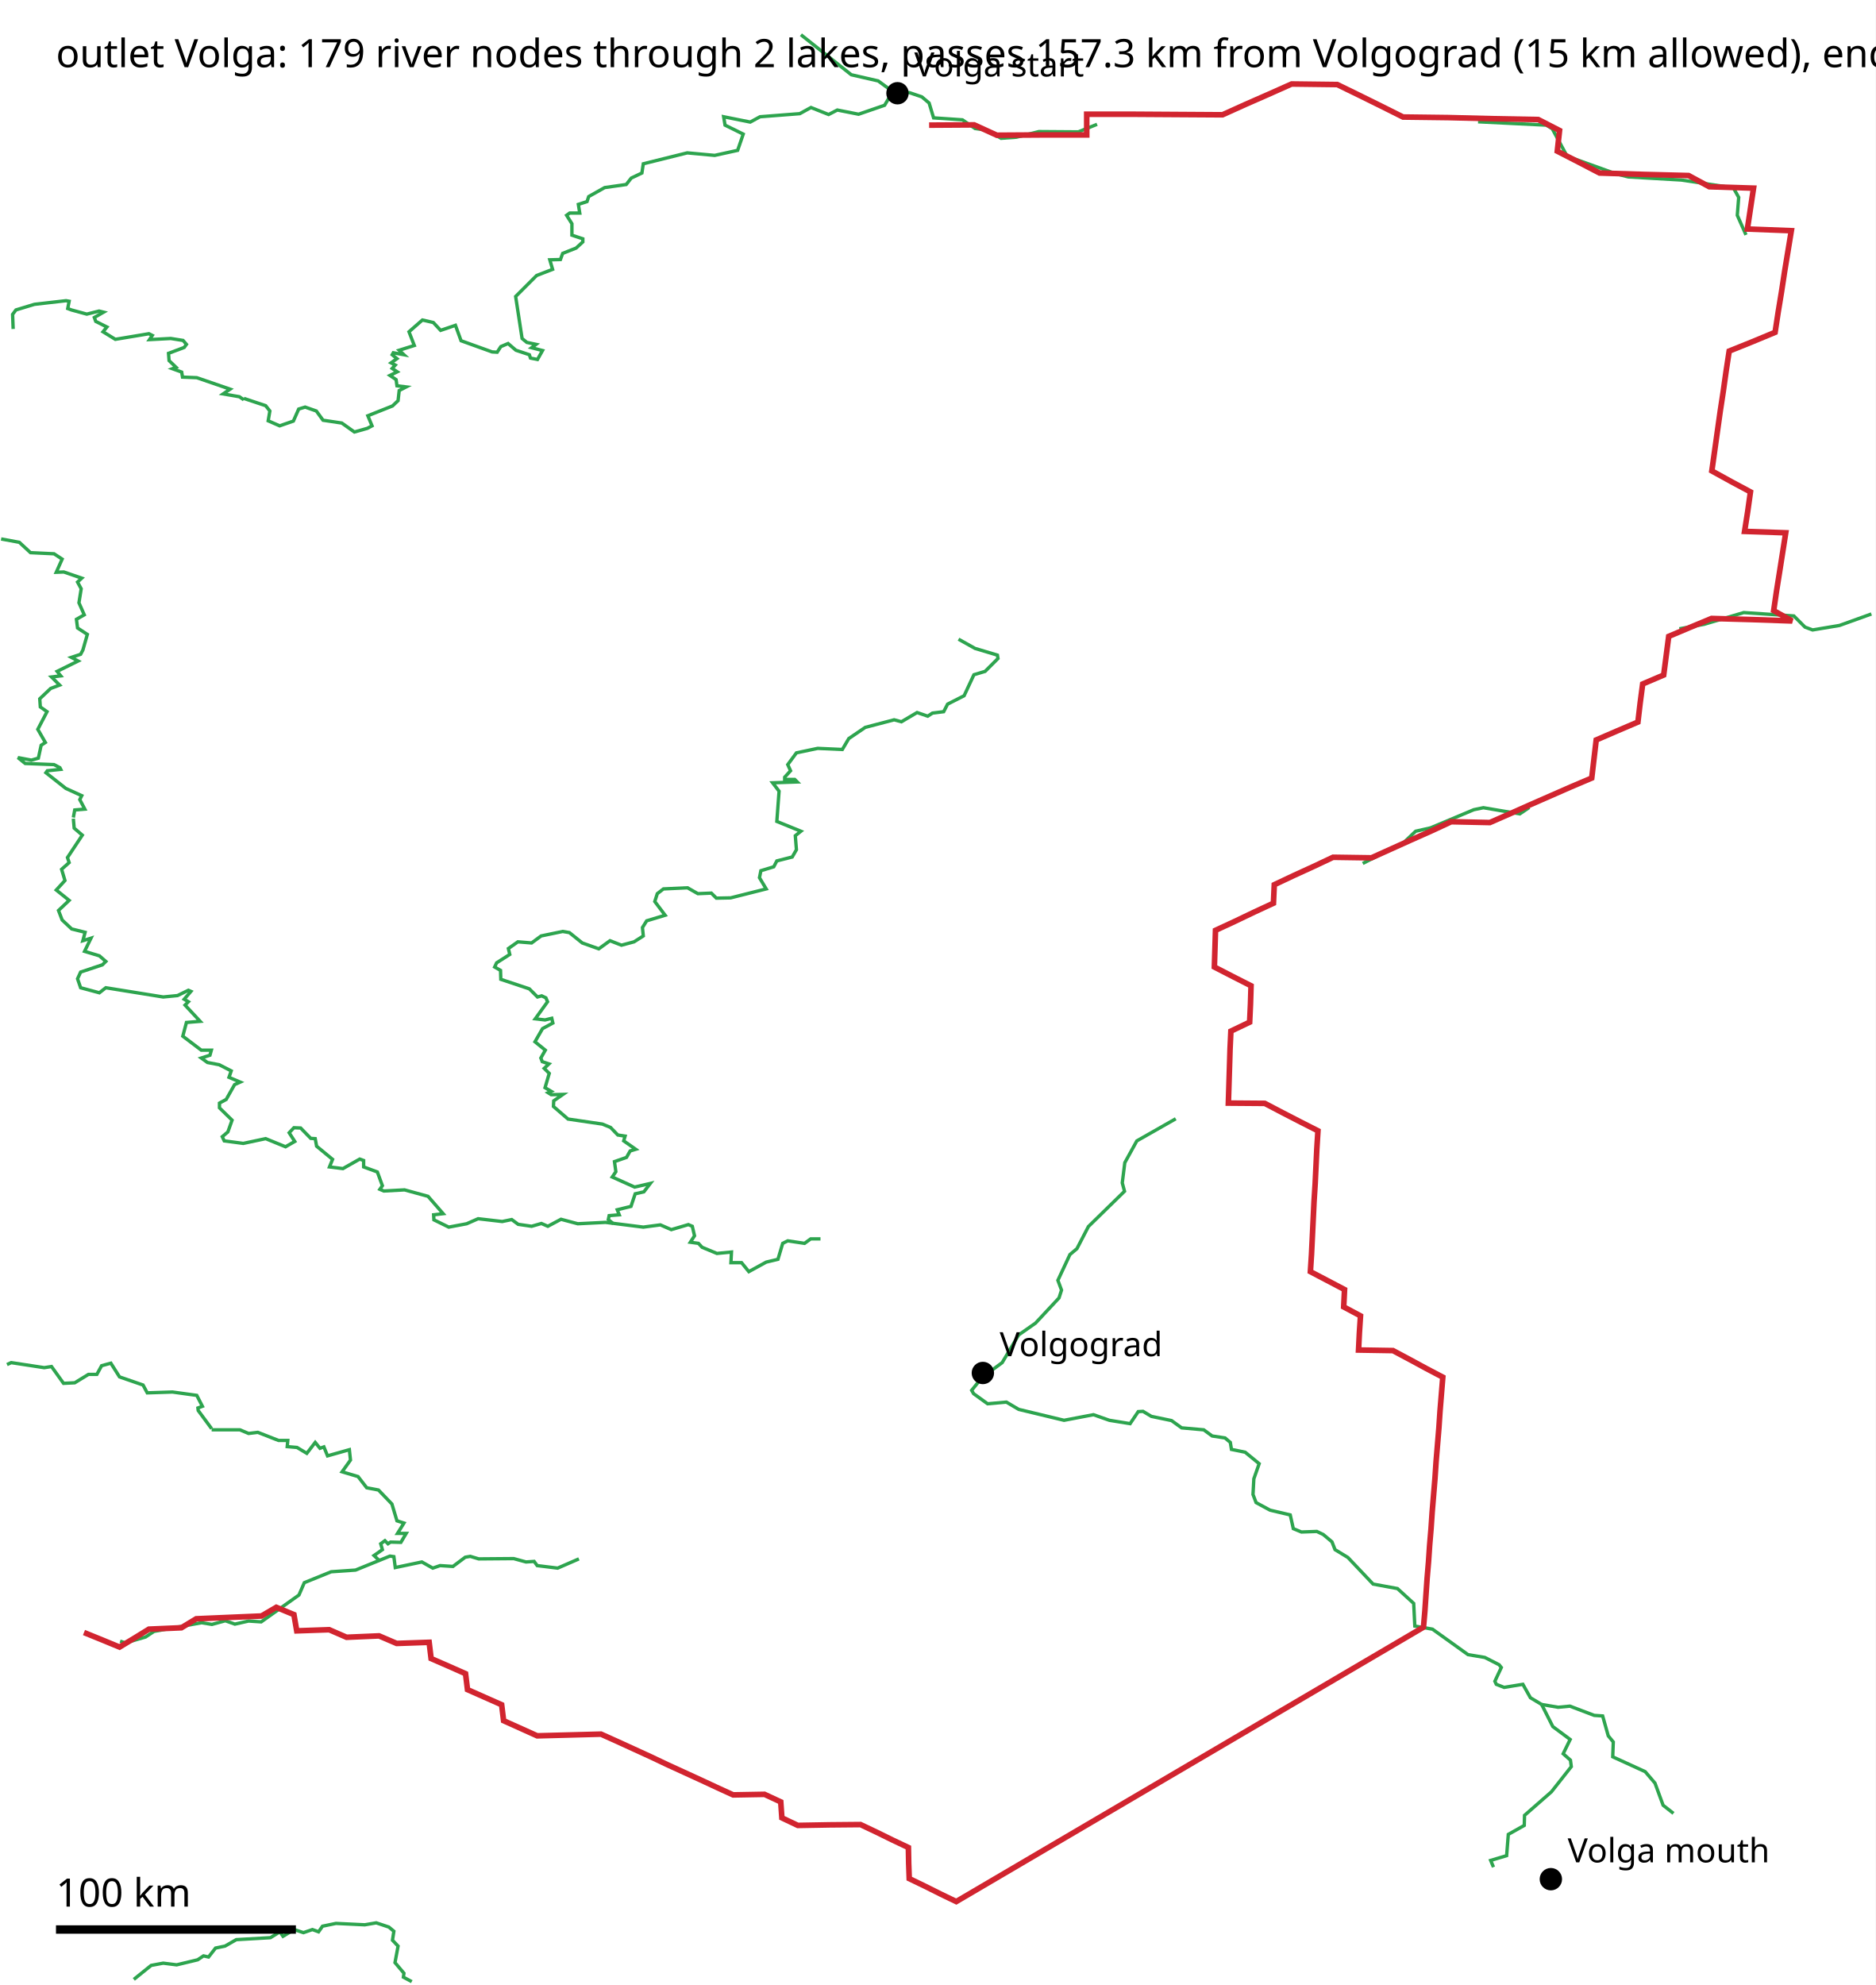
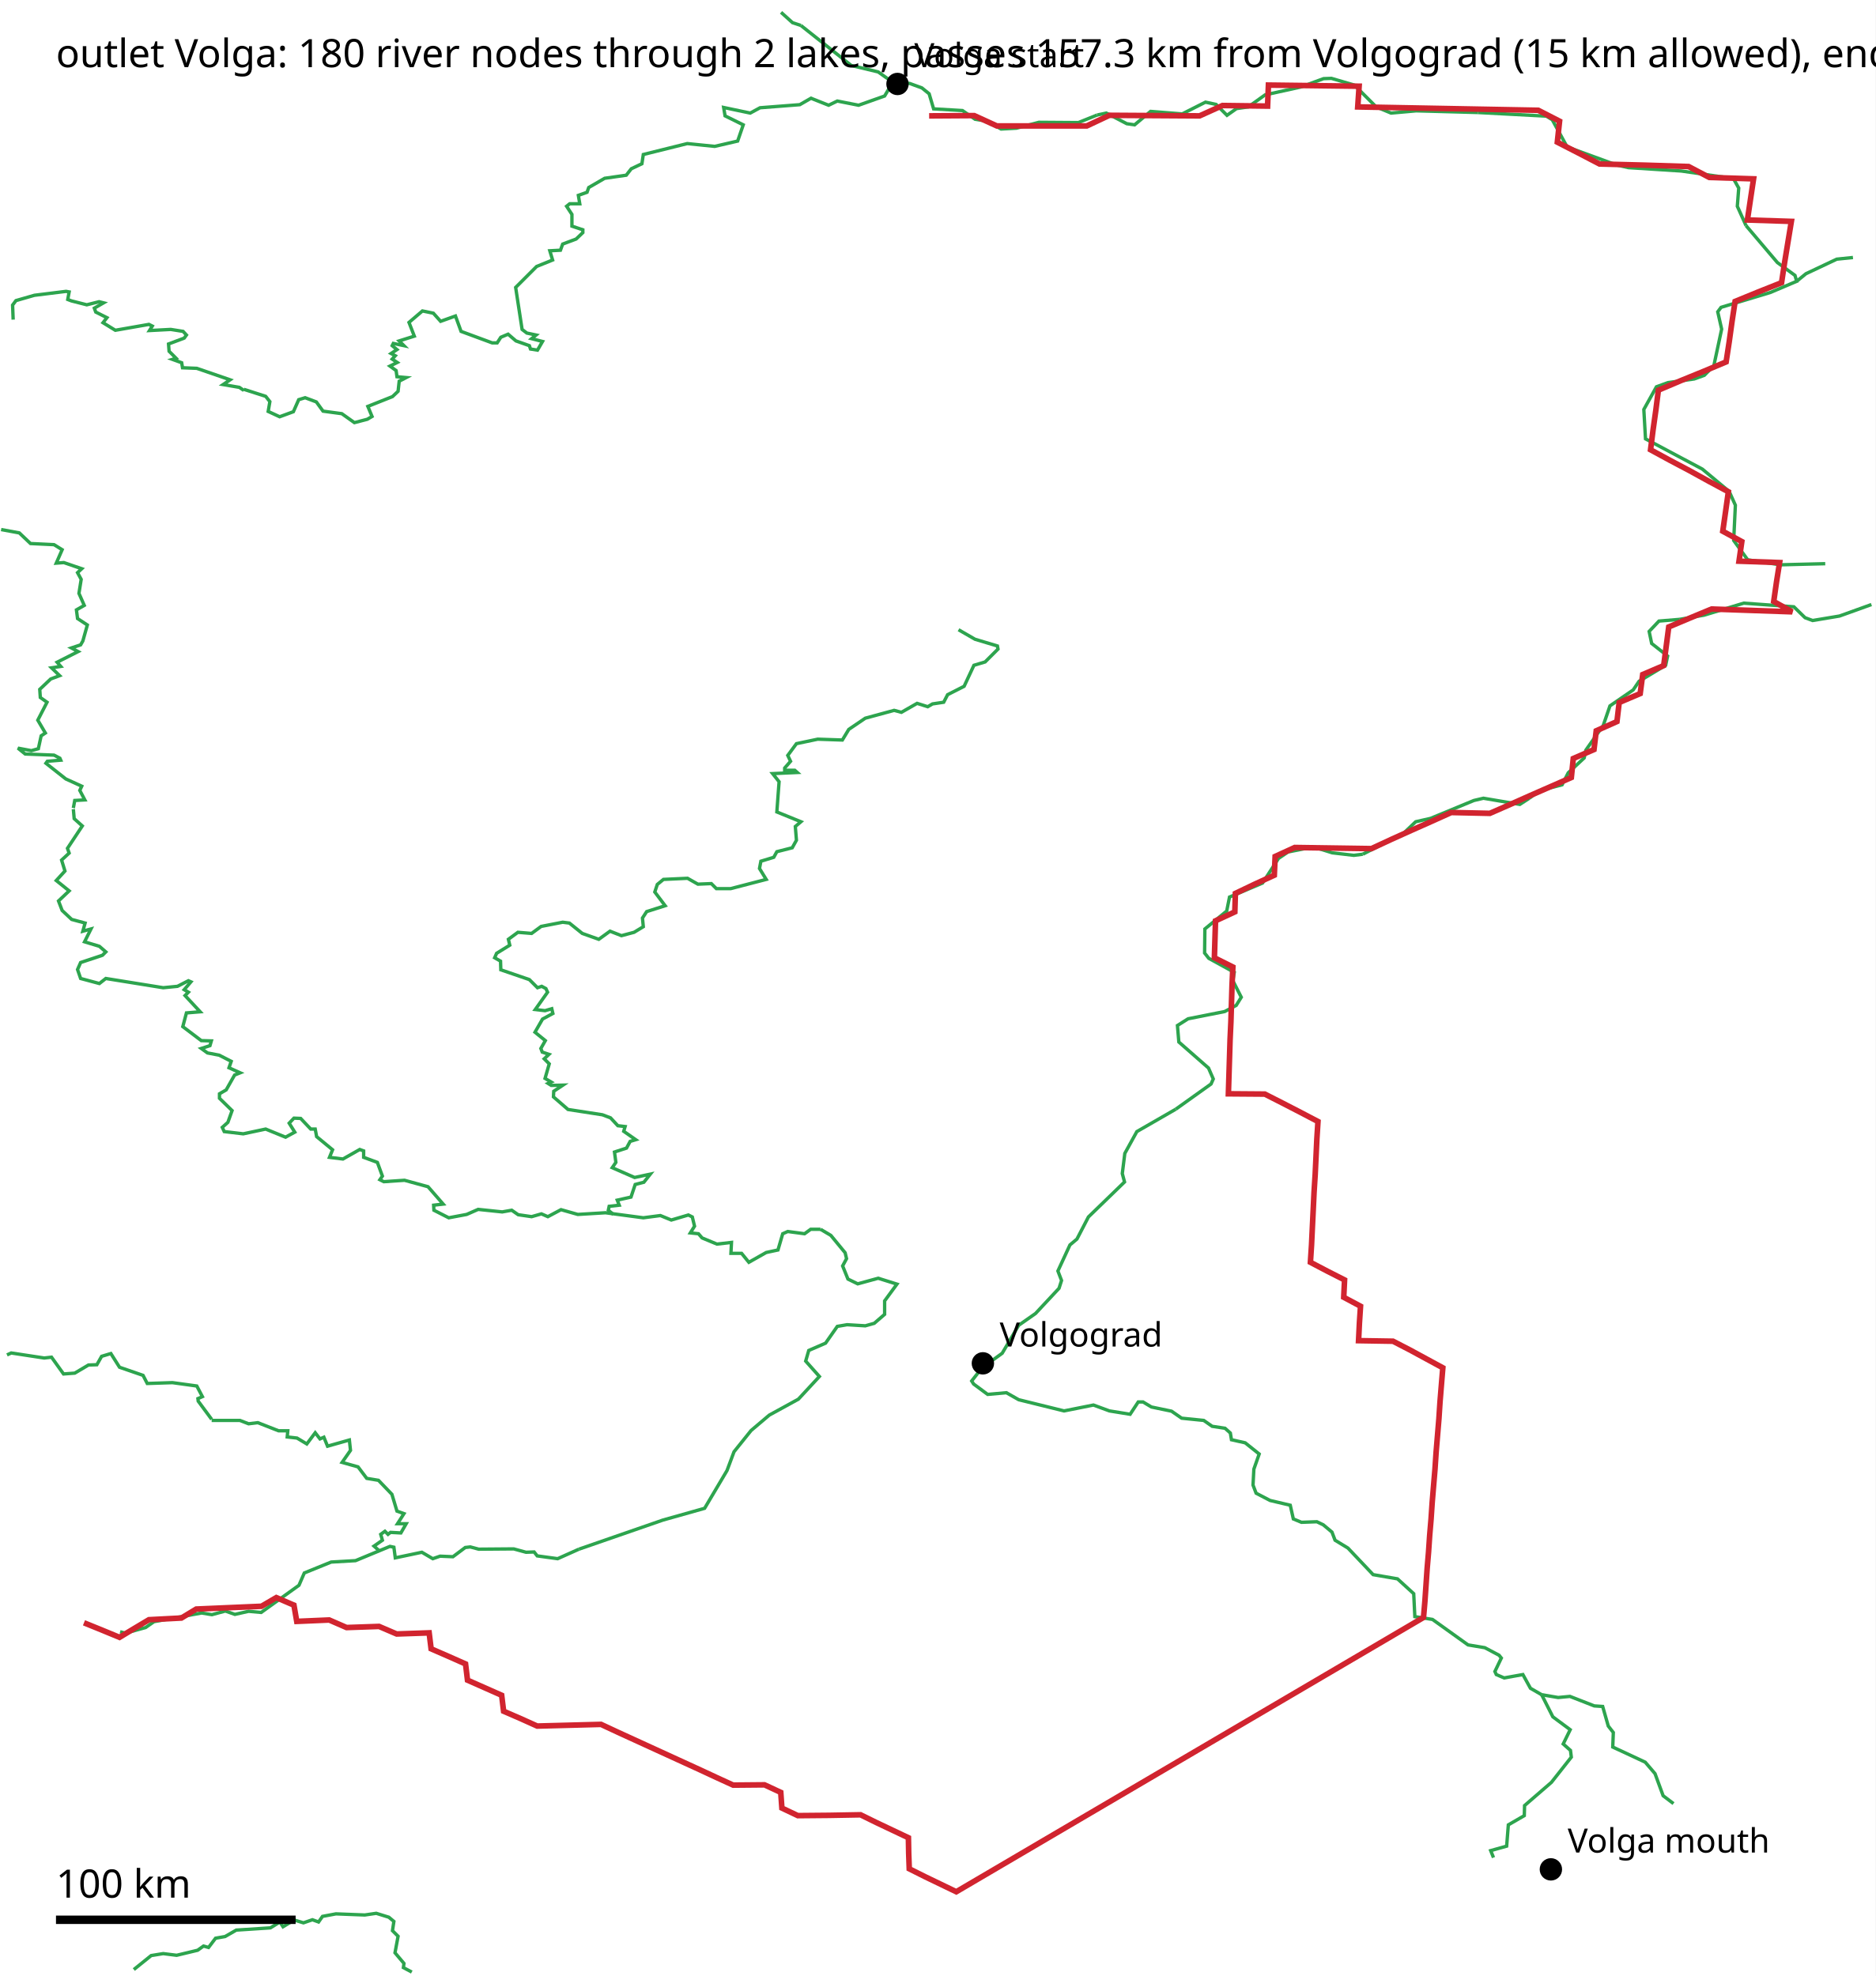
- <svg xmlns="http://www.w3.org/2000/svg" width="670" height="709" viewBox="0 0 670 709">
+ <svg xmlns="http://www.w3.org/2000/svg" width="670" height="706" viewBox="0 0 670 706">
  <rect width="100%" height="100%" fill="#ffffff" />
-   <polyline fill="none" stroke="#2da44e" stroke-width="1.2" points="0.4,192.5 6.9,193.7 10.9,197.4 19.3,197.8 22.2,199.7 20.1,204.4 22.8,204.3 29.2,206.5 27.7,207.9 29.0,210.3 28.2,215.3 30.1,219.6 27.3,221.2 27.7,224.3 31.2,226.6 29.6,232.2 28.8,233.7 25.5,234.8 27.9,236.1 20.4,239.8 21.7,241.4 18.4,241.8 21.3,244.7 18.1,245.9 14.2,249.6 14.4,252.5 16.8,254.2 13.5,260.5 16.2,265.2 14.7,266.2 13.7,270.8 11.2,271.5 6.4,270.6 9.0,272.7 19.3,273.1 21.4,274.2 21.7,274.8 16.9,275.3 16.4,276.0 23.5,281.6 29.2,284.2 28.5,285.6 30.3,289.0 26.7,289.3 26.2,292.0" />
-   <polyline fill="none" stroke="#2da44e" stroke-width="1.2" points="26.2,292.4 26.5,295.8 29.4,298.3 24.1,306.3 24.7,308.1 22.0,310.5 23.2,314.5 20.1,317.9 24.7,321.6 20.9,325.2 22.2,328.6 25.6,331.8 30.4,333.0 29.6,336.0 32.5,335.1 30.2,339.8 35.5,341.4 37.8,343.4 36.6,344.6 28.8,347.2 27.7,349.6 28.8,352.8 35.5,354.6 37.8,352.8 58.3,356.1 63.4,355.6 67.3,353.7 68.2,354.1 65.8,356.9 67.3,357.8 66.1,359.0 71.5,364.8 66.6,365.2 65.3,370.1 71.9,375.1 75.5,375.1 75.0,376.9 71.9,377.9 74.1,379.5 78.3,380.3 82.6,382.5 81.8,384.8 85.8,386.5 83.8,387.4 80.8,392.7 78.4,394.0 78.4,395.7 82.9,400.1 81.4,404.3 79.4,406.0 80.1,407.5 86.9,408.4 94.9,406.7 102.0,409.6 105.3,407.7 103.3,404.6 105.0,402.8 107.4,402.9 111.0,406.6 112.6,406.7 113.1,409.4 118.8,414.1 117.7,416.8 122.5,417.4 128.5,414.0 129.9,414.5 129.9,416.8 134.8,418.6 136.6,423.5 135.7,424.8 137.1,425.4 144.5,425.0 152.9,427.3 158.3,433.5 154.9,433.9 155.0,435.7 160.3,438.3 166.7,437.1 170.8,435.3 179.4,436.3 182.8,435.6 185.1,437.3 189.9,438.0 193.4,437.0 195.7,438.0 200.4,435.5 206.4,437.1 216.3,436.6 229.8,438.3 235.9,437.5 239.8,439.2 245.9,437.4 247.3,438.0 248.1,441.4 246.6,443.7 249.5,444.1 250.8,445.5 256.1,447.7 261.3,447.2 261.1,451.0 264.9,451.0 267.5,454.2 273.7,450.8 277.9,449.8 279.6,444.1 281.4,443.2 287.4,444.1 289.6,442.5 293.1,442.5" />
-   <polyline fill="none" stroke="#2da44e" stroke-width="1.2" points="206.8,556.8 199.2,560.1 191.9,559.2 190.8,557.7 187.9,557.9 183.5,556.7 171.0,556.8 168.0,555.9 166.2,556.2 161.8,559.5 157.2,559.2 154.6,560.1 150.7,557.9 141.2,559.9 140.7,556.0 139.3,555.8 127.0,560.8 118.3,561.4 108.7,565.3 106.8,569.7 93.3,579.3 88.8,579.0 83.9,580.1 80.5,578.9 75.7,580.2 72.0,579.6 55.0,582.7 52.0,584.7 44.8,586.8 42.9,586.2" />
-   <polyline fill="none" stroke="#2da44e" stroke-width="1.2" points="2.5,487.4 4.0,486.7 15.8,488.5 18.4,488.1 22.7,494.1 26.7,493.9 31.6,490.9 34.6,490.9 36.3,487.8 39.6,486.9 42.7,491.8 51.1,494.7 52.6,497.5 61.6,497.2 70.3,498.4 72.3,502.3 70.7,502.9 70.8,503.8 75.6,510.3" />
-   <polyline fill="none" stroke="#2da44e" stroke-width="1.2" points="75.6,510.7 85.7,510.7 88.8,512.0 92.1,511.6 99.5,514.5 102.8,514.5 102.6,516.7 106.1,517.0 109.6,519.1 112.6,515.2 114.3,517.3 115.7,516.8 117.0,520.0 124.8,517.8 125.2,521.5 122.2,525.7 127.9,527.4 131.0,531.4 135.2,532.2 140.0,537.2 141.8,543.2 144.3,544.0 142.0,547.7 145.1,547.7 143.2,550.9 139.5,550.8 138.6,551.4 137.5,550.3 136.0,551.4 136.6,553.5 133.6,555.6 135.7,557.6" />
-   <polyline fill="none" stroke="#2da44e" stroke-width="1.2" points="4.7,117.5 4.5,112.3 5.7,110.7 12.3,108.7 23.6,107.4 24.7,107.6 24.2,110.2 25.5,110.7 31.0,112.2 35.4,111.1 37.0,111.5 33.7,113.4 34.2,114.8 38.2,116.8 36.8,118.5 41.2,121.2 53.2,119.2 54.4,119.8 53.4,121.3 61.0,120.9 65.4,121.6 66.6,123.0 65.8,124.1 60.2,126.2 60.4,128.8 62.9,131.2 61.6,131.7 64.9,132.9 65.2,134.7 70.3,134.9 82.2,139.0 79.7,140.7 85.5,141.7 87.1,142.8" />
-   <polyline fill="none" stroke="#2da44e" stroke-width="1.2" points="87.1,142.3 94.9,144.9 96.4,146.8 95.8,150.3 99.9,152.1 104.8,150.4 106.7,146.1 109.0,145.4 113.0,146.8 115.4,150.1 122.1,151.1 126.6,154.3 131.2,153.0 132.9,152.1 131.4,148.5 140.2,145.0 142.2,143.1 142.6,139.5 145.1,138.2 141.8,137.8 141.5,135.6 139.3,134.1 141.9,132.8 140.1,131.6 141.2,130.4 139.7,129.6 141.8,128.1 140.1,126.7 140.5,126.0 144.3,126.7 142.6,125.1 148.0,123.4 146.1,118.5 150.9,114.3 154.8,115.2 157.4,118.0 162.7,116.2 164.7,121.7 175.8,125.7 177.6,125.8 178.9,123.8 181.5,122.7 184.3,125.1 189.1,126.7 189.5,127.9 192.0,128.4 193.8,125.2 189.9,124.2 191.5,123.0 188.2,122.3 186.5,120.9 184.2,105.9 191.7,98.4 197.4,96.2 196.4,92.8 200.2,92.7 201.0,90.5 205.8,88.6 208.2,86.4 208.2,85.3 204.3,84.0 204.3,79.9 202.4,76.9 203.5,76.1 207.1,76.1 206.6,73.0 209.7,72.0 210.3,70.2 216.0,67.0 223.7,65.9 225.5,63.6 229.3,61.8 229.8,58.5 245.5,54.6 255.3,55.5 263.5,53.7 265.5,47.9 259.0,44.7 258.5,41.7 268.0,43.6 271.5,41.7 285.7,40.6 289.7,38.4 296.0,40.9 299.1,39.3 306.7,40.8 316.0,37.6 318.9,32.7" />
-   <polyline fill="none" stroke="#2da44e" stroke-width="1.2" points="342.4,228.3 348.3,231.6 356.3,234.0 356.5,235.2 351.9,239.8 347.9,241.0 344.4,248.5 338.5,251.5 337.1,254.2 333.1,254.7 331.4,255.8 327.6,254.5 322.0,257.8 319.4,257.1 309.1,259.8 303.2,263.8 300.9,267.7 292.1,267.3 284.5,268.9 281.4,273.1 282.4,275.3 280.3,277.6 280.3,278.4 283.9,278.4 284.8,279.3 276.0,279.6 278.3,282.6 277.5,293.4 286.1,296.9 284.1,298.5 284.5,303.5 283.0,306.1 277.5,307.5 276.4,309.6 271.8,311.0 271.3,313.5 273.7,317.5 261.0,320.7 255.9,320.8 254.1,319.0 249.3,319.2 245.6,317.1 237.0,317.5 234.8,319.2 233.9,322.0 237.6,326.9 231.0,328.9 229.5,331.3 229.8,334.3 226.5,336.4 222.0,337.6 217.9,336.0 213.9,338.9 208.0,336.8 203.4,333.1 201.0,332.7 193.3,334.3 189.9,336.8 185.0,336.4 181.6,338.8 182.1,340.9 177.4,343.9 176.7,345.4 178.8,346.6 178.9,349.8 189.1,353.2 192.0,356.1 193.5,355.7 195.0,356.4 195.6,357.8 191.2,363.9 194.7,364.3 197.1,363.7 197.5,365.4 193.8,367.4 191.1,372.1 194.8,375.1 193.2,377.9 193.7,379.2 196.1,380.0 194.4,381.6 196.2,383.4 194.7,388.5 196.9,389.8 195.8,390.3 196.9,391.0 201.1,390.9 197.8,393.2 197.7,395.2 202.9,399.7 215.2,401.5 218.1,402.7 220.7,405.4 223.3,405.8 222.8,407.5 227.1,410.5 225.1,411.1 223.8,413.4 219.5,414.9 220.0,418.5 218.7,420.4 226.7,424.0 232.3,422.7 230.0,425.7 226.9,426.4 225.4,430.9 220.5,432.1 221.2,433.9 217.6,434.2 217.3,435.6 219.1,437.1" />
-   <polyline fill="none" stroke="#2da44e" stroke-width="1.2" points="147.1,707.8 144.1,706.2 144.3,704.8 141.1,701.0 142.2,695.1 140.2,693.0 140.7,689.8 138.9,688.3 134.4,686.8 130.3,687.5 120.0,687.0 115.2,688.0 113.8,690.0 111.6,689.2 108.4,690.3 105.1,689.2 101.1,691.6 100.0,690.0 96.6,692.1 84.4,692.8 80.4,695.1 77.0,695.8 74.5,699.0 72.7,698.6 70.6,700.0 63.1,701.8 58.3,701.2 54.0,702.0 47.8,707.0" />
-   <polyline fill="none" stroke="#2da44e" stroke-width="1.2" points="286.1,12.4 304.1,26.7 313.7,28.9 318.9,32.7 324.9,33.1 329.3,34.6 331.9,36.8 333.5,42.1 343.8,42.8 348.3,45.9 352.6,46.5 357.6,49.4 363.1,49.0 371.1,47.0 385.2,47.1 391.9,44.4" />
-   <polyline fill="none" stroke="#2da44e" stroke-width="1.2" points="528.0,43.5 552.4,44.7 554.5,46.0 559.8,55.8 577.3,62.1 581.7,63.2 600.6,64.3 619.2,67.1 621.1,70.5 620.6,76.9 623.7,83.9" />
-   <polyline fill="none" stroke="#2da44e" stroke-width="1.2" points="668.5,219.3 657.1,223.4 647.5,225.0 644.8,224.0 640.8,220.0 622.9,218.8 608.7,223.0 599.9,224.6" />
-   <polyline fill="none" stroke="#2da44e" stroke-width="1.2" points="486.8,308.4 501.4,301.0 505.7,296.9 511.0,295.7 526.5,289.2 529.9,288.5 542.9,290.7 546.3,288.4" />
-   <polyline fill="none" stroke="#2da44e" stroke-width="1.2" points="420.0,399.6 406.1,407.5 401.8,415.3 400.9,422.5 401.7,425.5 388.8,438.1 384.7,446.0 382.2,448.1 377.9,457.3 379.2,460.8 378.3,463.6 369.9,472.6 363.9,476.8 358.0,486.7 350.8,492.0 347.1,496.6 347.8,497.8 352.8,501.4 359.5,500.8 363.9,503.4 380.1,507.3 390.6,505.3 396.3,507.3 403.7,508.5 406.6,504.2 408.3,504.1 411.3,505.9 418.5,507.4 422.1,510.0 430.0,510.7 433.0,512.9 437.6,513.6 439.5,515.2 439.9,517.7 444.8,518.7 449.8,522.8 447.9,528.2 447.6,533.8 448.7,536.7 453.7,539.4 460.9,541.1 462.0,546.0 464.9,547.2 470.4,547.0 472.7,548.1 475.8,550.7 476.9,553.5 481.5,556.3 490.5,565.8 499.2,567.4 505.0,572.7 505.4,580.8 511.7,581.9 524.4,591.0 530.4,592.0 535.5,594.6 536.3,595.6 534.0,600.5 534.5,601.6 537.3,602.7 544.0,601.6 546.7,606.4 550.7,608.8" />
-   <polyline fill="none" stroke="#2da44e" stroke-width="1.2" points="550.7,608.8 556.6,609.8 560.8,609.4 569.5,612.7 572.5,612.9 574.5,620.0 576.3,622.2 576.1,627.5 587.7,632.8 591.2,636.9 594.1,644.8 597.8,647.7" />
-   <polyline fill="none" stroke="#2da44e" stroke-width="1.2" points="550.7,608.8 554.7,616.7 560.9,621.3 558.4,626.4 561.0,628.7 561.3,631.0 554.2,640.0 544.6,648.4 544.5,652.0 538.8,655.2 538.2,662.8 532.5,664.5 533.5,666.9" />
-   <polyline fill="none" stroke="#d1242f" stroke-width="2" points="331.9,44.7 348.0,44.6 356.1,48.3 372.1,48.2 388.2,48.2 388.2,40.8 404.4,40.8 420.5,40.9 436.7,41.0 444.9,37.3 453.1,33.7 461.4,30.0 477.7,30.2 485.5,34.0 493.4,37.9 501.2,41.8 517.3,42.0 533.4,42.4 549.5,42.7 557.1,46.6 556.3,54.0 563.9,57.9 571.4,61.8 587.3,62.3 603.2,62.7 610.6,66.7 626.4,67.2 625.3,74.5 624.2,81.8 639.9,82.4 638.7,89.7 637.5,97.0 636.4,104.2 635.2,111.5 634.1,118.7 625.9,122.1 617.7,125.4 616.6,132.6 615.6,139.7 614.5,146.9 613.5,154.0 612.5,161.1 611.5,168.2 618.4,172.0 625.3,175.7 624.3,182.8 623.2,189.8 637.9,190.3 636.8,197.3 635.7,204.3 634.6,211.2 633.6,218.1 640.2,221.8 625.8,221.3 611.4,220.9 603.7,224.1 596.1,227.3 595.2,234.2 594.3,241.1 586.8,244.3 585.9,251.1 585.1,257.9 577.6,261.1 570.2,264.3 569.4,271.1 568.6,277.9 561.3,281.0 554.0,284.2 546.7,287.4 539.5,290.6 532.2,293.8 518.4,293.5 511.3,296.8 504.1,300.0 497.0,303.2 489.9,306.4 476.2,306.2 469.2,309.5 462.2,312.7 455.2,316.0 454.9,322.6 448.0,325.8 441.1,329.1 434.2,332.3 434.0,338.9 433.8,345.4 440.4,348.8 446.9,352.1 446.7,358.6 446.4,365.1 439.7,368.3 439.4,374.7 439.2,381.2 439.0,387.6 438.8,394.0 451.8,394.1 458.1,397.4 464.5,400.7 470.8,403.9 470.4,410.3 470.1,416.6 469.8,422.9 469.4,429.2 469.1,435.5 468.8,441.8 468.5,448.0 468.1,454.2 474.2,457.4 480.3,460.6 480.0,466.8 486.0,470.0 485.6,476.1 485.3,482.2 497.6,482.4 503.6,485.6 509.5,488.8 515.4,491.9 514.9,498.0 514.4,504.1 514.0,510.1 513.5,516.1 513.0,522.1 512.6,528.1 512.1,534.1 511.6,540.1 511.2,546.0 510.7,551.9 510.3,557.8 509.8,563.7 509.4,569.5 509.0,575.4 508.5,581.2 341.6,679.2 336.0,676.5 330.4,673.7 324.8,671.0 324.6,665.5 324.5,659.9 318.8,657.2 313.1,654.4 307.4,651.7 296.2,651.8 285.0,652.0 279.3,649.3 278.9,643.6 273.1,640.9 261.9,641.1 256.0,638.4 250.2,635.7 244.3,633.0 238.4,630.3 232.5,627.5 226.6,624.8 220.7,622.1 214.7,619.4 203.3,619.7 191.9,620.0 185.9,617.3 179.9,614.6 179.2,608.9 173.1,606.2 167.0,603.5 166.3,597.8 160.2,595.1 154.0,592.4 153.3,586.6 141.7,587.0 135.4,584.3 123.8,584.8 117.6,582.1 106.0,582.5 105.0,576.7 98.7,574.1 93.4,577.2 81.7,577.7 70.1,578.2 64.8,581.4 53.2,581.9 48.0,585.1 42.7,588.3 36.4,585.7 30.0,583.1" />
-   <circle cx="320.6" cy="33.3" r="4" fill="#000000" />
-   <text x="326.6" y="27.3" font-family="sans-serif" font-size="12">Volga start</text>
-   <circle cx="351.1" cy="490.4" r="4" fill="#000000" />
-   <text x="357.1" y="484.4" font-family="sans-serif" font-size="12">Volgograd</text>
-   <circle cx="554.0" cy="671.2" r="4" fill="#000000" />
-   <text x="560.0" y="665.2" font-family="sans-serif" font-size="12">Volga mouth</text>
-   <line x1="20" y1="689.184" x2="105.7" y2="689.184" stroke="#000000" stroke-width="3" />
-   <text x="20" y="681" font-family="sans-serif" font-size="14">100 km</text>
-   <text x="20" y="24" font-family="sans-serif" font-size="14">outlet Volga: 179 river nodes through 2 lakes, passes 157.3 km from Volgograd (15 km allowed), ends in the ocean (needs a lake) at (47.16, 39.16), 689 km from its mouth (150 km allowed) - FAIL</text>
+   <polyline fill="none" stroke="#2da44e" stroke-width="1.2" points="293.1,439.2 296.8,441.4 301.9,447.6 302.4,449.7 301.0,452.3 302.9,457.0 306.4,458.7 313.7,456.7 320.4,458.8 316.0,464.8 316.0,469.6 312.3,472.8 309.1,473.7 302.6,473.3 299.1,473.9 294.9,479.9 288.9,482.5 287.8,486.3 292.7,491.8 285.2,499.9 274.8,505.6 268.3,511.1 262.2,518.7 259.7,525.4 251.7,538.9 236.8,543.1 206.8,553.5" />
+   <polyline fill="none" stroke="#2da44e" stroke-width="1.2" points="0.4,189.2 6.9,190.4 10.9,194.2 19.3,194.6 22.2,196.4 20.1,201.2 22.8,201.0 29.2,203.2 27.7,204.6 29.0,207.0 28.2,212.0 30.1,216.3 27.3,217.9 27.7,221.0 31.2,223.3 29.6,229.0 28.8,230.4 25.5,231.5 27.9,232.8 20.4,236.6 21.7,238.1 18.4,238.6 21.3,241.4 18.1,242.6 14.2,246.3 14.4,249.2 16.8,250.9 13.5,257.3 16.2,261.9 14.7,262.9 13.7,267.5 11.2,268.2 6.4,267.3 9.0,269.4 19.3,269.8 21.4,270.9 21.7,271.6 16.9,272.0 16.4,272.7 23.5,278.3 29.2,280.9 28.5,282.4 30.3,285.8 26.7,286.0 26.2,288.7" />
+   <polyline fill="none" stroke="#2da44e" stroke-width="1.2" points="26.2,289.1 26.5,292.5 29.4,295.1 24.1,303.1 24.7,304.8 22.0,307.3 23.2,311.2 20.1,314.6 24.7,318.3 20.9,321.9 22.2,325.3 25.6,328.5 30.4,329.8 29.6,332.7 32.5,331.9 30.2,336.5 35.5,338.1 37.8,340.1 36.6,341.3 28.8,343.9 27.7,346.4 28.8,349.6 35.5,351.4 37.8,349.6 58.3,352.9 63.4,352.4 67.3,350.4 68.2,350.8 65.8,353.6 67.3,354.5 66.1,355.7 71.5,361.5 66.6,361.9 65.3,366.8 71.9,371.8 75.5,371.9 75.0,373.6 71.9,374.6 74.1,376.2 78.3,377.0 82.6,379.2 81.8,381.5 85.8,383.3 83.8,384.1 80.8,389.4 78.4,390.8 78.4,392.4 82.9,396.8 81.4,401.0 79.4,402.8 80.1,404.3 86.9,405.1 94.9,403.4 102.0,406.3 105.3,404.5 103.3,401.3 105.0,399.5 107.4,399.6 111.0,403.4 112.6,403.4 113.1,406.1 118.8,410.8 117.7,413.5 122.5,414.1 128.5,410.7 129.9,411.2 129.9,413.5 134.8,415.3 136.6,420.2 135.7,421.5 137.1,422.2 144.5,421.7 152.9,424.0 158.3,430.2 154.9,430.6 155.0,432.4 160.3,435.1 166.7,433.9 170.8,432.1 179.4,433.0 182.8,432.4 185.1,434.0 189.9,434.7 193.4,433.7 195.7,434.7 200.4,432.2 206.4,433.9 216.3,433.3 229.8,435.1 235.9,434.3 239.8,435.9 245.9,434.1 247.3,434.8 248.1,438.1 246.6,440.5 249.5,440.8 250.8,442.3 256.1,444.5 261.3,443.9 261.1,447.8 264.9,447.8 267.5,451.0 273.7,447.5 277.9,446.6 279.6,440.8 281.4,440.0 287.4,440.8 289.6,439.2 293.1,439.2" />
+   <polyline fill="none" stroke="#2da44e" stroke-width="1.2" points="206.8,553.5 199.2,556.9 191.9,555.9 190.8,554.5 187.9,554.6 183.5,553.4 171.0,553.5 168.0,552.7 166.2,552.9 161.8,556.2 157.2,556.0 154.6,556.9 150.7,554.6 141.2,556.6 140.7,552.8 139.3,552.5 127.0,557.6 118.3,558.1 108.7,562.0 106.8,566.4 93.3,576.1 88.8,575.7 83.9,576.8 80.5,575.6 75.7,576.9 72.0,576.3 55.0,579.4 52.0,581.5 44.8,583.5 42.9,583.0" />
+   <polyline fill="none" stroke="#2da44e" stroke-width="1.2" points="2.5,484.1 4.0,483.4 15.8,485.2 18.4,484.9 22.7,490.9 26.7,490.6 31.6,487.7 34.6,487.6 36.3,484.6 39.6,483.6 42.7,488.5 51.1,491.4 52.6,494.3 61.6,494.0 70.3,495.2 72.3,499.0 70.7,499.7 70.8,500.6 75.6,507.1" />
+   <polyline fill="none" stroke="#2da44e" stroke-width="1.2" points="75.6,507.5 85.7,507.5 88.8,508.7 92.1,508.3 99.5,511.2 102.8,511.2 102.6,513.4 106.1,513.8 109.6,515.9 112.6,511.9 114.3,514.1 115.7,513.5 117.0,516.7 124.8,514.5 125.2,518.2 122.2,522.5 127.9,524.1 131.0,528.2 135.2,528.9 140.0,533.9 141.8,539.9 144.3,540.8 142.0,544.4 145.1,544.4 143.2,547.7 139.5,547.5 138.6,548.2 137.5,547.1 136.0,548.2 136.6,550.3 133.6,552.4 135.7,554.3" />
+   <polyline fill="none" stroke="#2da44e" stroke-width="1.2" points="4.7,114.2 4.5,109.0 5.7,107.4 12.3,105.5 23.6,104.1 24.7,104.3 24.2,107.0 25.5,107.5 31.0,108.9 35.4,107.8 37.0,108.2 33.7,110.1 34.2,111.5 38.2,113.5 36.8,115.3 41.2,118.0 53.2,115.9 54.4,116.5 53.4,118.1 61.0,117.7 65.4,118.4 66.6,119.7 65.8,120.8 60.2,122.9 60.4,125.5 62.9,128.0 61.6,128.4 64.9,129.6 65.2,131.4 70.3,131.6 82.2,135.7 79.7,137.4 85.5,138.4 87.1,139.5" />
+   <polyline fill="none" stroke="#2da44e" stroke-width="1.2" points="87.1,139.1 94.9,141.6 96.4,143.5 95.8,147.0 99.9,148.9 104.8,147.1 106.7,142.8 109.0,142.1 113.0,143.6 115.4,146.9 122.1,147.8 126.6,151.0 131.2,149.8 132.9,148.8 131.4,145.2 140.2,141.7 142.2,139.8 142.6,136.2 145.1,134.9 141.8,134.6 141.5,132.4 139.3,130.8 141.9,129.5 140.1,128.3 141.2,127.1 139.7,126.3 141.8,124.9 140.1,123.5 140.5,122.7 144.3,123.5 142.6,121.8 148.0,120.1 146.1,115.2 150.9,111.1 154.8,111.9 157.4,114.8 162.7,112.9 164.7,118.4 175.8,122.5 177.6,122.5 178.9,120.5 181.5,119.4 184.3,121.8 189.1,123.5 189.5,124.7 192.0,125.1 193.8,122.0 189.9,121.0 191.5,119.7 188.2,119.0 186.5,117.7 184.2,102.7 191.7,95.2 197.4,92.9 196.4,89.6 200.2,89.4 201.0,87.2 205.8,85.4 208.2,83.1 208.2,82.1 204.3,80.8 204.3,76.6 202.4,73.7 203.5,72.8 207.1,72.8 206.6,69.8 209.7,68.7 210.3,67.0 216.0,63.7 223.7,62.6 225.5,60.3 229.3,58.5 229.8,55.2 245.5,51.3 255.3,52.3 263.5,50.4 265.5,44.6 259.0,41.4 258.5,38.4 268.0,40.4 271.5,38.5 285.7,37.4 289.7,35.1 296.0,37.6 299.1,36.1 306.7,37.6 316.0,34.3 318.9,29.4" />
+   <polyline fill="none" stroke="#2da44e" stroke-width="1.2" points="342.4,225.0 348.3,228.4 356.3,230.8 356.5,231.9 351.9,236.5 347.9,237.7 344.4,245.2 338.5,248.2 337.1,250.9 333.1,251.5 331.4,252.5 327.6,251.3 322.0,254.5 319.4,253.8 309.1,256.6 303.2,260.6 300.9,264.4 292.1,264.1 284.5,265.7 281.4,269.9 282.4,272.0 280.3,274.4 280.3,275.2 283.9,275.2 284.8,276.0 276.0,276.4 278.3,279.3 277.5,290.1 286.1,293.6 284.1,295.3 284.5,300.2 283.0,302.9 277.5,304.3 276.4,306.3 271.8,307.7 271.3,310.3 273.7,314.2 261.0,317.5 255.9,317.5 254.1,315.7 249.3,315.9 245.6,313.8 237.0,314.2 234.8,316.0 233.9,318.7 237.6,323.6 231.0,325.7 229.5,328.0 229.8,331.1 226.5,333.1 222.0,334.3 217.9,332.7 213.9,335.6 208.0,333.5 203.4,329.8 201.0,329.5 193.3,331.0 189.9,333.5 185.0,333.1 181.6,335.6 182.1,337.7 177.4,340.6 176.7,342.2 178.8,343.4 178.9,346.5 189.1,350.0 192.0,352.9 193.5,352.4 195.0,353.2 195.6,354.5 191.2,360.7 194.7,361.1 197.1,360.4 197.5,362.1 193.8,364.1 191.1,368.8 194.8,371.8 193.2,374.6 193.7,375.9 196.1,376.7 194.4,378.3 196.2,380.1 194.7,385.3 196.9,386.6 195.8,387.1 196.9,387.8 201.1,387.7 197.8,389.9 197.7,391.9 202.9,396.4 215.2,398.3 218.1,399.4 220.7,402.2 223.3,402.5 222.8,404.2 227.1,407.2 225.1,407.8 223.8,410.2 219.5,411.6 220.0,415.3 218.7,417.2 226.7,420.7 232.3,419.5 230.0,422.4 226.9,423.2 225.4,427.7 220.5,428.8 221.2,430.6 217.6,431.0 217.3,432.4 219.1,433.9" />
+   <polyline fill="none" stroke="#2da44e" stroke-width="1.2" points="147.1,704.6 144.1,703.0 144.3,701.5 141.1,697.7 142.2,691.8 140.2,689.8 140.7,686.5 138.9,685.0 134.4,683.6 130.3,684.2 120.0,683.8 115.2,684.7 113.8,686.7 111.6,685.9 108.4,687.0 105.1,686.0 101.1,688.4 100.0,686.7 96.6,688.8 84.4,689.6 80.4,691.9 77.0,692.5 74.5,695.8 72.7,695.3 70.6,696.8 63.1,698.6 58.3,698.0 54.0,698.7 47.8,703.7" />
+   <polyline fill="none" stroke="#2da44e" stroke-width="1.2" points="279.0,4.4 283.1,8.1 286.1,9.1" />
+   <polyline fill="none" stroke="#2da44e" stroke-width="1.2" points="391.9,41.1 395.2,40.4 402.5,44.2 405.3,44.6 411.0,39.8 422.3,40.7 430.6,36.5 434.4,37.3 438.3,41.2 441.7,38.8 445.9,38.2 451.9,33.9 464.6,31.1 472.8,28.1 475.6,28.0 483.8,30.4 491.6,38.2 496.9,40.4 505.9,39.6 528.0,40.2" />
+   <polyline fill="none" stroke="#2da44e" stroke-width="1.2" points="623.7,80.6 634.9,93.8 641.2,98.4 641.8,100.5 632.4,104.5 614.8,109.8 613.6,111.4 615.0,117.6 612.2,130.7 608.8,134.1 605.2,135.4 595.8,136.7 591.7,138.2 587.2,146.3 587.8,156.8 608.1,167.6 617.7,175.6 619.9,180.5 619.3,193.1 624.3,200.0 635.9,201.8 652.0,201.4" />
+   <polyline fill="none" stroke="#2da44e" stroke-width="1.2" points="599.9,221.3 592.6,221.9 589.1,225.6 590.0,229.9 595.7,234.4 595.0,237.7 585.5,243.4 583.4,246.5 575.1,252.2 572.7,259.2 566.5,268.0 565.9,270.8 560.2,276.1 558.0,280.4 549.9,282.5 546.3,285.2" />
+   <polyline fill="none" stroke="#2da44e" stroke-width="1.2" points="486.8,305.2 483.6,305.6 475.9,304.7 469.2,302.6 460.1,304.4 456.7,306.7 451.0,315.5 439.2,320.5 438.2,325.5 430.4,331.9 430.3,340.5 431.8,342.4 440.9,347.4 440.4,350.4 443.4,356.3 441.6,359.2 437.5,361.4 424.4,364.0 420.6,366.4 421.1,372.3 431.7,381.6 433.4,385.5 432.6,387.3 420.0,396.3" />
+   <polyline fill="none" stroke="#2da44e" stroke-width="1.2" points="286.1,9.1 304.1,23.4 313.7,25.7 318.9,29.4 324.9,29.8 329.3,31.4 331.9,33.5 333.5,38.9 343.8,39.5 348.3,42.6 352.6,43.3 357.6,46.1 363.1,45.8 371.1,43.7 385.2,43.8 391.9,41.1" />
+   <polyline fill="none" stroke="#2da44e" stroke-width="1.2" points="528.0,40.2 552.4,41.5 554.5,42.8 559.8,52.5 577.3,58.9 581.7,59.9 600.6,61.1 619.2,63.8 621.1,67.2 620.6,73.7 623.7,80.6" />
+   <polyline fill="none" stroke="#2da44e" stroke-width="1.2" points="668.5,216.0 657.1,220.1 647.5,221.7 644.8,220.7 640.8,216.8 622.9,215.5 608.7,219.8 599.9,221.3" />
+   <polyline fill="none" stroke="#2da44e" stroke-width="1.2" points="486.8,305.2 501.4,297.7 505.7,293.6 511.0,292.4 526.5,286.0 529.9,285.2 542.9,287.4 546.3,285.2" />
+   <polyline fill="none" stroke="#2da44e" stroke-width="1.2" points="420.0,396.3 406.1,404.3 401.8,412.1 400.9,419.3 401.7,422.3 388.8,434.8 384.7,442.7 382.2,444.8 377.9,454.1 379.2,457.5 378.3,460.3 369.9,469.3 363.9,473.5 358.0,483.5 350.8,488.7 347.1,493.4 347.8,494.5 352.8,498.2 359.5,497.6 363.9,500.1 380.1,504.1 390.6,502.0 396.3,504.1 403.7,505.3 406.6,500.9 408.3,500.9 411.3,502.7 418.5,504.2 422.1,506.7 430.0,507.5 433.0,509.6 437.6,510.3 439.5,512.0 439.9,514.4 444.8,515.5 449.8,519.5 447.9,524.9 447.6,530.6 448.7,533.5 453.7,536.1 460.9,537.8 462.0,542.7 464.9,543.9 470.4,543.7 472.7,544.8 475.8,547.4 476.9,550.3 481.5,553.1 490.5,562.6 499.2,564.1 505.0,569.4 505.4,577.6 511.7,578.6 524.4,587.7 530.4,588.7 535.5,591.4 536.3,592.4 534.0,597.2 534.5,598.3 537.3,599.5 544.0,598.3 546.7,603.2 550.7,605.5" />
+   <polyline fill="none" stroke="#2da44e" stroke-width="1.2" points="550.7,605.5 556.6,606.5 560.8,606.1 569.5,609.5 572.5,609.7 574.5,616.7 576.3,619.0 576.1,624.2 587.7,629.6 591.2,633.7 594.1,641.6 597.8,644.4" />
+   <polyline fill="none" stroke="#2da44e" stroke-width="1.2" points="550.7,605.5 554.7,613.4 560.9,618.0 558.4,623.1 561.0,625.4 561.3,627.8 554.2,636.8 544.6,645.1 544.5,648.7 538.8,652.0 538.2,659.6 532.5,661.2 533.5,663.7" />
+   <polyline fill="none" stroke="#2da44e" stroke-width="1.2" points="661.9,92.0 656.1,92.6 645.1,97.8 641.8,100.5" />
+   <polyline fill="none" stroke="#d1242f" stroke-width="2" points="331.9,41.4 348.0,41.3 356.1,45.0 372.1,45.0 388.2,45.0 396.3,41.2 412.4,41.3 428.5,41.4 436.7,37.7 452.8,37.9 453.1,30.4 469.3,30.6 485.5,30.8 485.0,38.2 501.2,38.5 517.3,38.8 533.4,39.1 549.5,39.4 557.1,43.3 556.3,50.8 563.9,54.7 571.4,58.6 587.3,59.0 603.2,59.5 610.6,63.4 626.4,63.9 625.3,71.2 624.2,78.6 639.9,79.1 638.7,86.4 637.5,93.7 636.4,101.0 628.1,104.3 619.8,107.7 618.7,114.9 617.7,122.1 616.6,129.3 608.5,132.7 600.4,136.0 592.4,139.4 591.5,146.5 590.5,153.6 589.6,160.7 596.6,164.5 603.6,168.2 610.5,172.0 617.4,175.7 616.4,182.8 615.4,189.8 622.2,193.5 621.2,200.5 635.7,201.0 634.6,207.9 633.6,214.9 640.2,218.6 625.8,218.1 611.4,217.6 603.7,220.8 596.1,224.0 595.2,230.9 594.3,237.8 586.8,241.0 585.9,247.8 578.4,251.0 577.6,257.8 570.2,261.1 569.4,267.8 562.0,271.0 561.3,277.8 554.0,281.0 546.7,284.2 539.5,287.4 532.2,290.6 518.4,290.3 511.3,293.5 504.1,296.7 497.0,299.9 489.9,303.2 476.2,303.0 462.5,302.8 455.5,306.0 455.2,312.7 448.2,315.9 441.3,319.2 441.1,325.8 434.2,329.0 434.0,335.6 433.8,342.2 440.4,345.5 440.1,352.0 439.9,358.5 439.7,365.0 439.4,371.5 439.2,377.9 439.0,384.3 438.8,390.8 451.8,390.9 458.1,394.1 464.5,397.4 470.8,400.7 470.4,407.0 470.1,413.4 469.8,419.7 469.4,426.0 469.1,432.3 468.8,438.5 468.5,444.8 468.1,451.0 474.2,454.2 480.3,457.3 480.0,463.5 486.0,466.7 485.6,472.8 485.3,479.0 497.6,479.2 503.6,482.3 509.5,485.5 515.4,488.7 514.9,494.7 514.4,500.8 514.0,506.9 513.5,512.9 513.0,518.9 512.6,524.9 512.1,530.8 511.6,536.8 511.2,542.7 510.7,548.6 510.3,554.5 509.8,560.4 509.4,566.3 509.0,572.1 508.5,577.9 341.6,675.9 336.0,673.2 330.4,670.5 324.8,667.7 324.6,662.2 324.5,656.6 318.8,653.9 313.1,651.2 307.4,648.4 296.2,648.6 285.0,648.7 279.3,646.0 278.9,640.4 273.1,637.7 261.9,637.8 256.0,635.1 250.2,632.4 244.3,629.7 238.4,627.0 232.5,624.3 226.6,621.6 220.7,618.9 214.7,616.1 203.3,616.4 191.9,616.7 185.9,614.0 179.9,611.4 179.2,605.7 173.1,603.0 167.0,600.3 166.3,594.5 160.2,591.8 154.0,589.1 153.3,583.4 141.7,583.8 135.4,581.1 123.8,581.5 117.6,578.8 106.0,579.3 105.0,573.5 98.7,570.8 93.4,573.9 81.7,574.4 70.1,574.9 64.8,578.1 53.2,578.7 48.0,581.8 42.7,585.0 36.4,582.4 30.0,579.8" />
+   <circle cx="320.6" cy="30.0" r="4" fill="#000000" />
+   <text x="326.6" y="24.0" font-family="sans-serif" font-size="12">Volga start</text>
+   <circle cx="351.1" cy="487.1" r="4" fill="#000000" />
+   <text x="357.1" y="481.1" font-family="sans-serif" font-size="12">Volgograd</text>
+   <circle cx="554.0" cy="667.9" r="4" fill="#000000" />
+   <text x="560.0" y="661.9" font-family="sans-serif" font-size="12">Volga mouth</text>
+   <line x1="20" y1="685.915" x2="105.6" y2="685.915" stroke="#000000" stroke-width="3" />
+   <text x="20" y="678" font-family="sans-serif" font-size="14">100 km</text>
+   <text x="20" y="24" font-family="sans-serif" font-size="14">outlet Volga: 180 river nodes through 2 lakes, passes 157.3 km from Volgograd (15 km allowed), ends in the ocean (needs a lake) at (47.16, 39.16), 689 km from its mouth (150 km allowed) - FAIL</text>
</svg>
